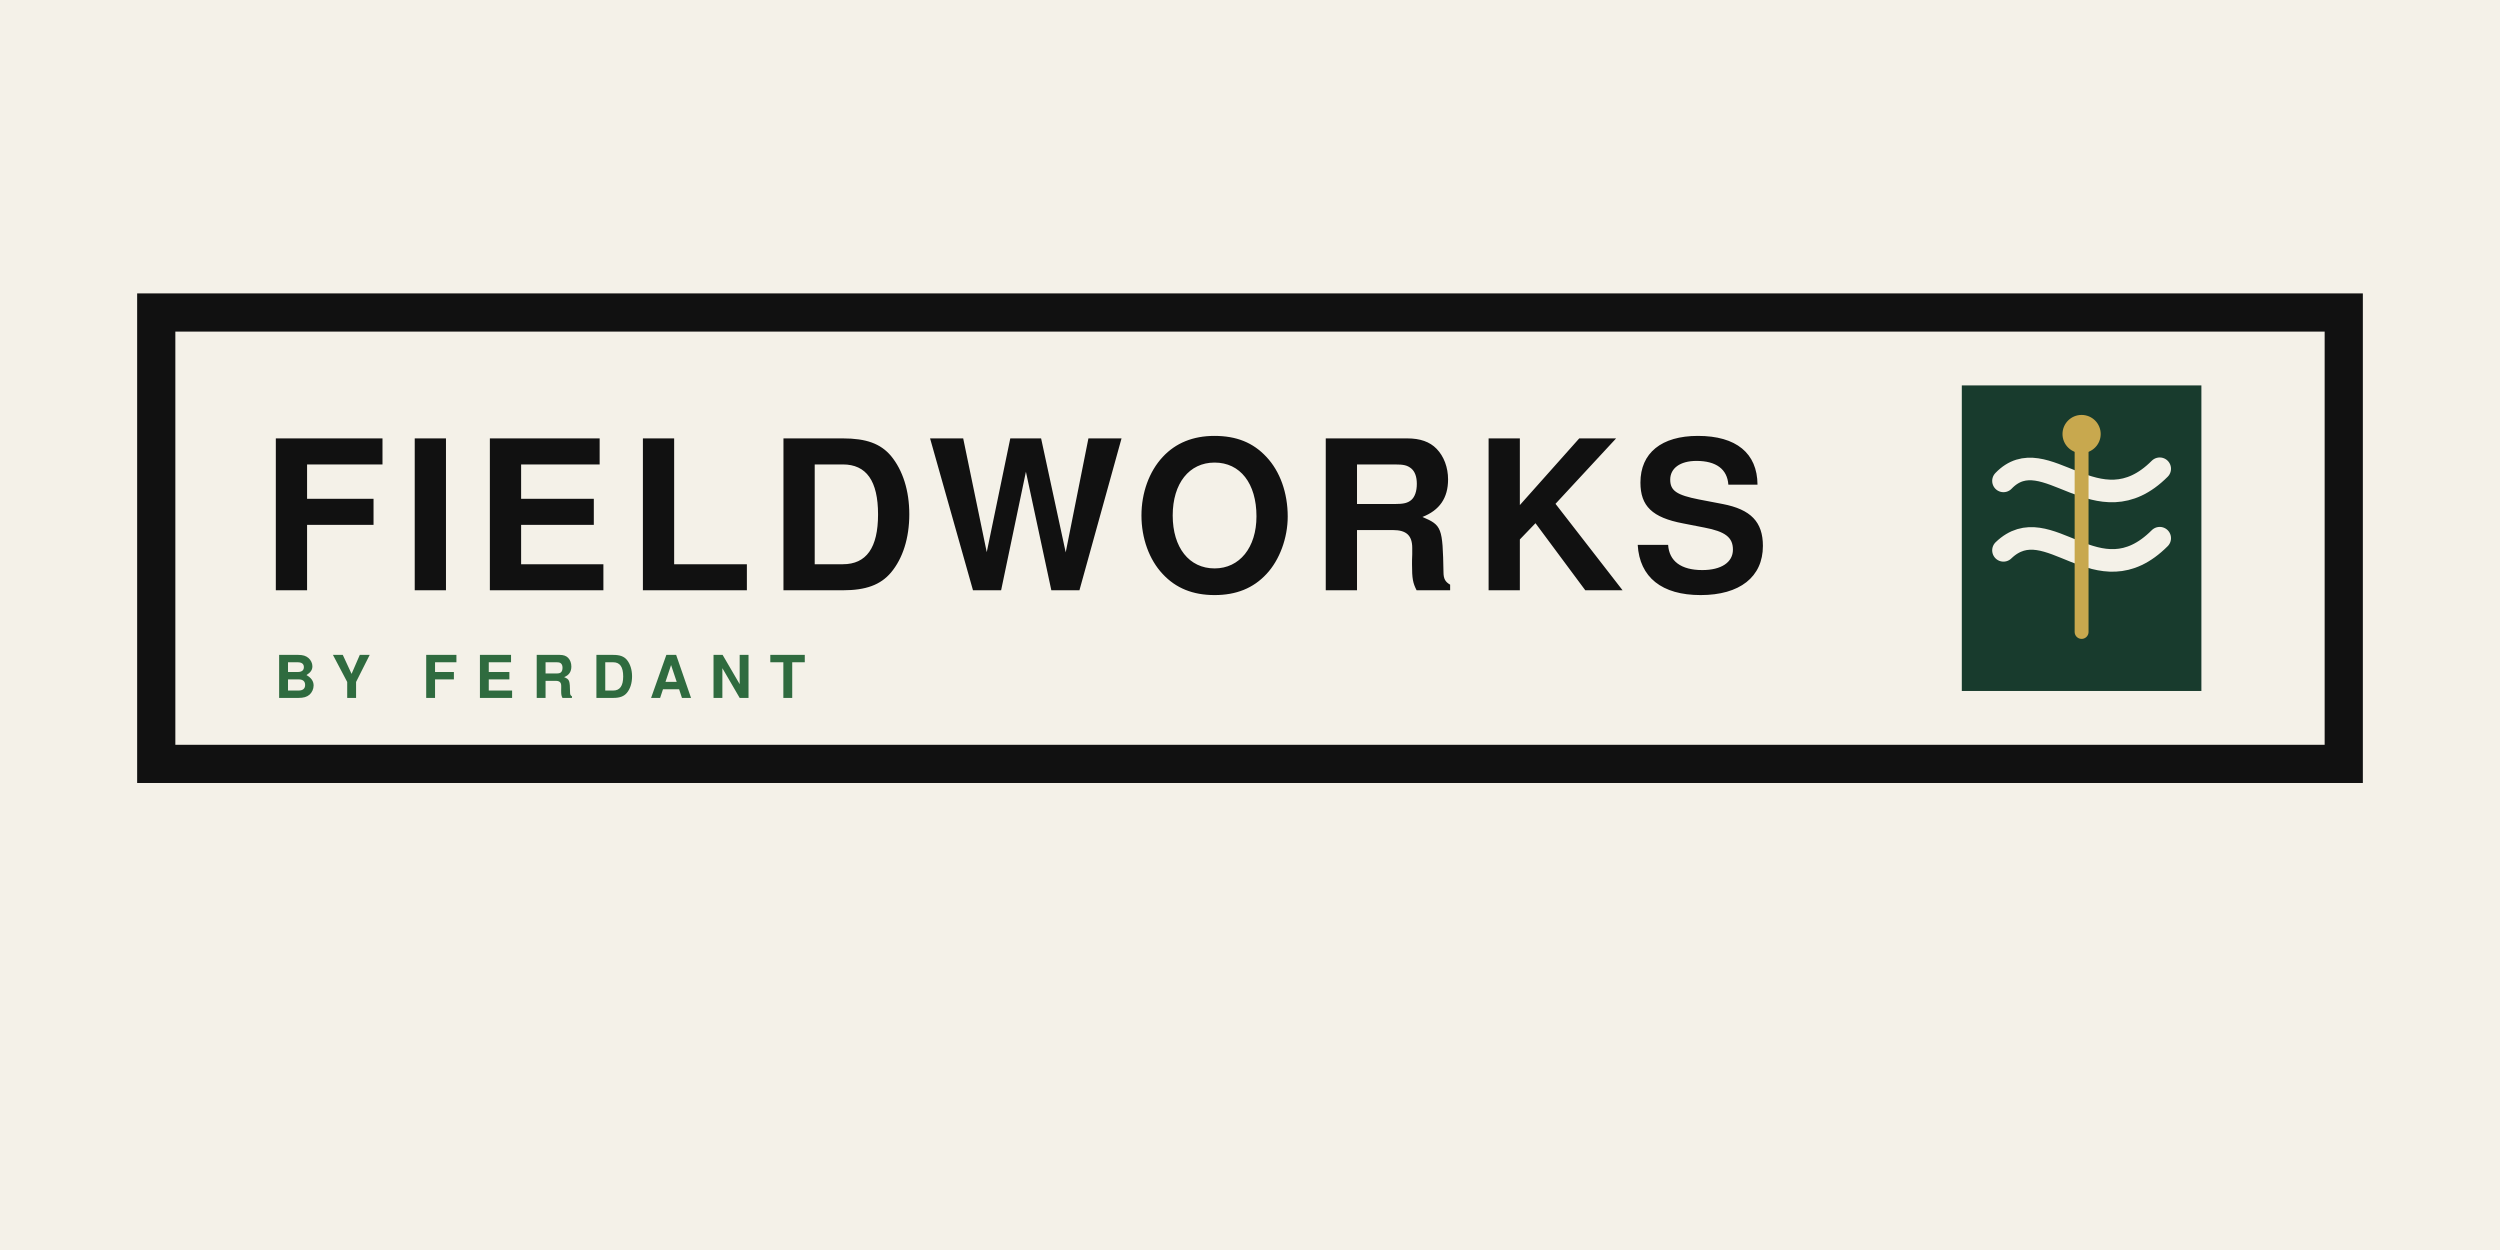
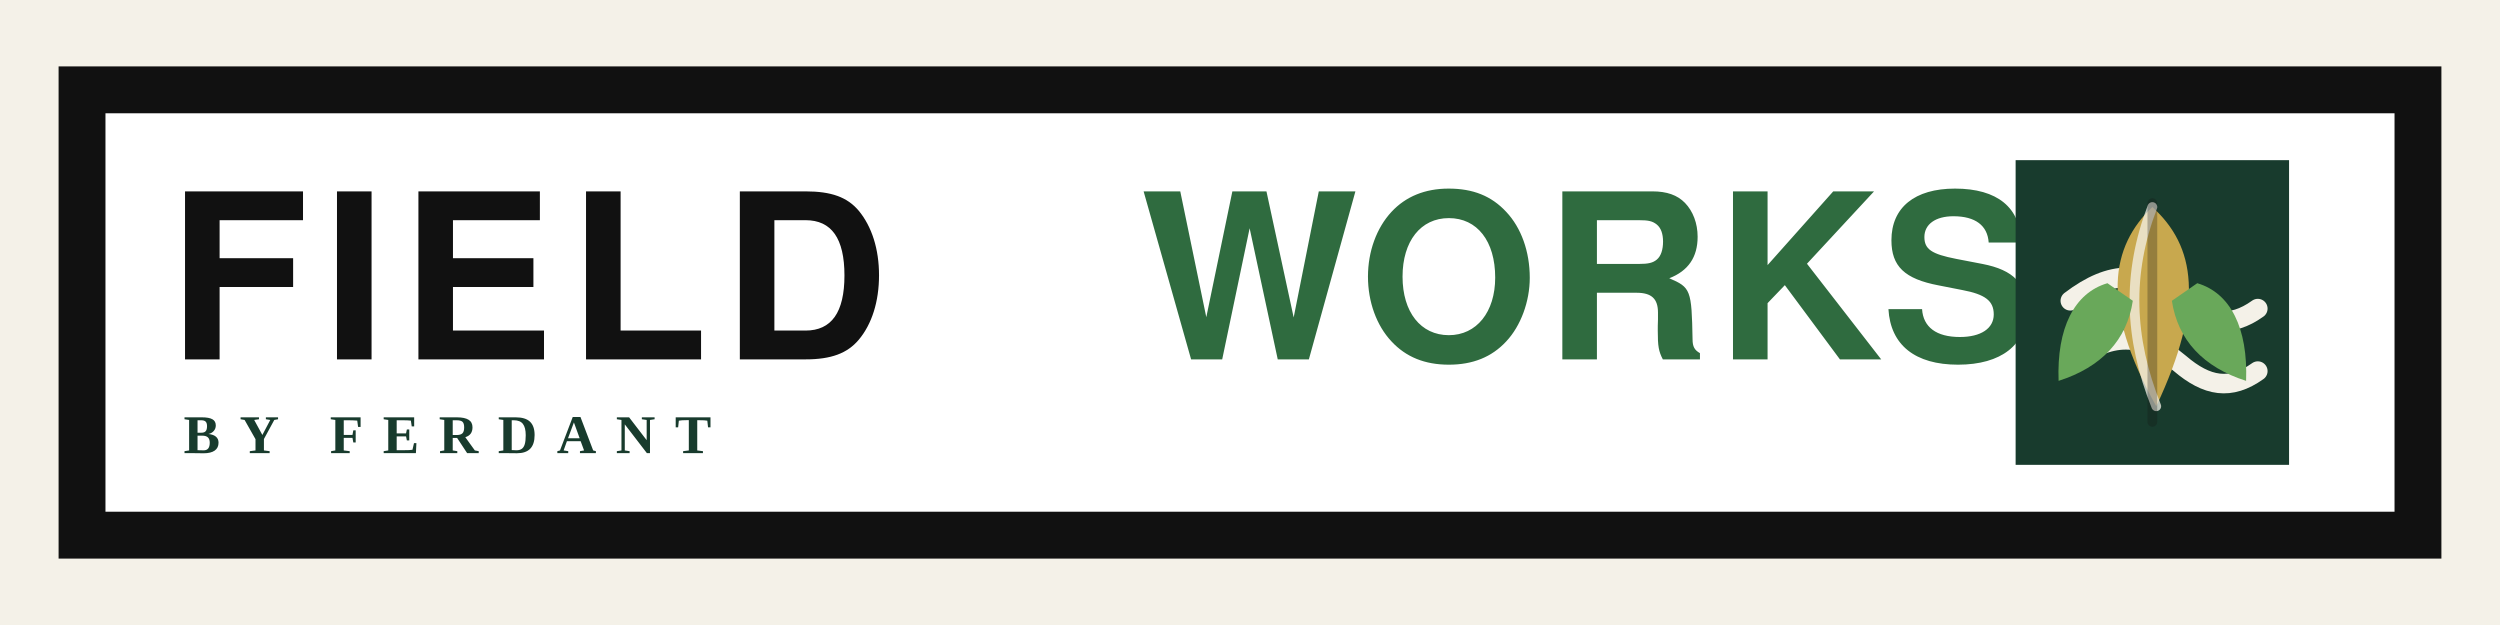
- <svg xmlns="http://www.w3.org/2000/svg" width="1440" height="720" viewBox="0 0 1440 720" role="img" aria-label="FieldWorks by Ferdant primary government logo v2">
-   <rect width="1440" height="720" fill="#F4F1E8" />
-   <rect x="90" y="180" width="1260" height="260" fill="none" stroke="#111111" stroke-width="22" />
-   <text x="150" y="340" font-family="Arial Black, Helvetica, sans-serif" font-size="120" font-weight="900" letter-spacing="8" fill="#111111">FIELDWORKS</text>
-   <text x="158" y="402" font-family="Helvetica, Arial, sans-serif" font-size="34" font-weight="800" letter-spacing="10" fill="#2F6B3F">BY FERDANT</text>
-   <g transform="translate(1130 222)">
-     <rect x="0" y="0" width="138" height="176" fill="#183B2D" />
-     <path d="M24 55 C48 30 78 84 114 48" fill="none" stroke="#F4F1E8" stroke-width="13" stroke-linecap="round" />
-     <path d="M24 95 C50 70 78 124 114 88" fill="none" stroke="#F4F1E8" stroke-width="13" stroke-linecap="round" />
-     <path d="M69 28 V142" stroke="#C8A84E" stroke-width="8" stroke-linecap="round" />
-     <circle cx="69" cy="28" r="11" fill="#C8A84E" />
+ <svg xmlns="http://www.w3.org/2000/svg" width="1280" height="320" viewBox="0 0 1280 320" role="img" aria-labelledby="title desc">
+   <rect width="1280" height="320" fill="#F4F1E8" />
+   <rect x="42" y="46" width="1196" height="228" fill="#FFFFFF" stroke="#111111" stroke-width="24" />
+   <g aria-hidden="true">
+     <text x="86" y="184" font-family="Arial Black, Impact, Helvetica, sans-serif" font-size="118" font-weight="900" letter-spacing="7" fill="#111111">FIELD</text>
+     <text x="584" y="184" font-family="Arial Black, Impact, Helvetica, sans-serif" font-size="118" font-weight="900" letter-spacing="3" fill="#2F6B3F">WORKS</text>
+     <text x="94" y="232" font-family="Public Sans, Source Sans 3, Helvetica, Arial, sans-serif" font-size="28" font-weight="800" letter-spacing="10" fill="#183B2D">BY FERDANT</text>
+   </g>
+   <g transform="translate(1032 82)" aria-hidden="true">
+     <rect x="0" y="0" width="140" height="156" rx="0" fill="#183B2D" />
+     <path d="M28 104 C48 88 65 88 84 104 C98 116 110 118 124 108" fill="none" stroke="#F4F1E8" stroke-width="10" stroke-linecap="round" />
+     <path d="M28 72 C49 56 66 56 84 72 C98 84 110 86 124 76" fill="none" stroke="#F4F1E8" stroke-width="10" stroke-linecap="round" />
+     <path d="M70 24 C92 44 97 73 72 126 C43 74 49 44 70 24 Z" fill="#C8A84E" />
+     <path d="M70 24 C57 58 58 91 72 126" fill="none" stroke="#F4F1E8" stroke-width="5" stroke-linecap="round" opacity="0.75" />
+     <path d="M47 63 C30 68 21 86 22 113 C44 106 57 92 60 72" fill="#69A85A" />
+     <path d="M93 63 C110 68 119 86 118 113 C96 106 83 92 80 72" fill="#69A85A" />
+     <path d="M70 22 V134" stroke="#111111" stroke-width="5" stroke-linecap="round" opacity="0.28" />
  </g>
</svg>
